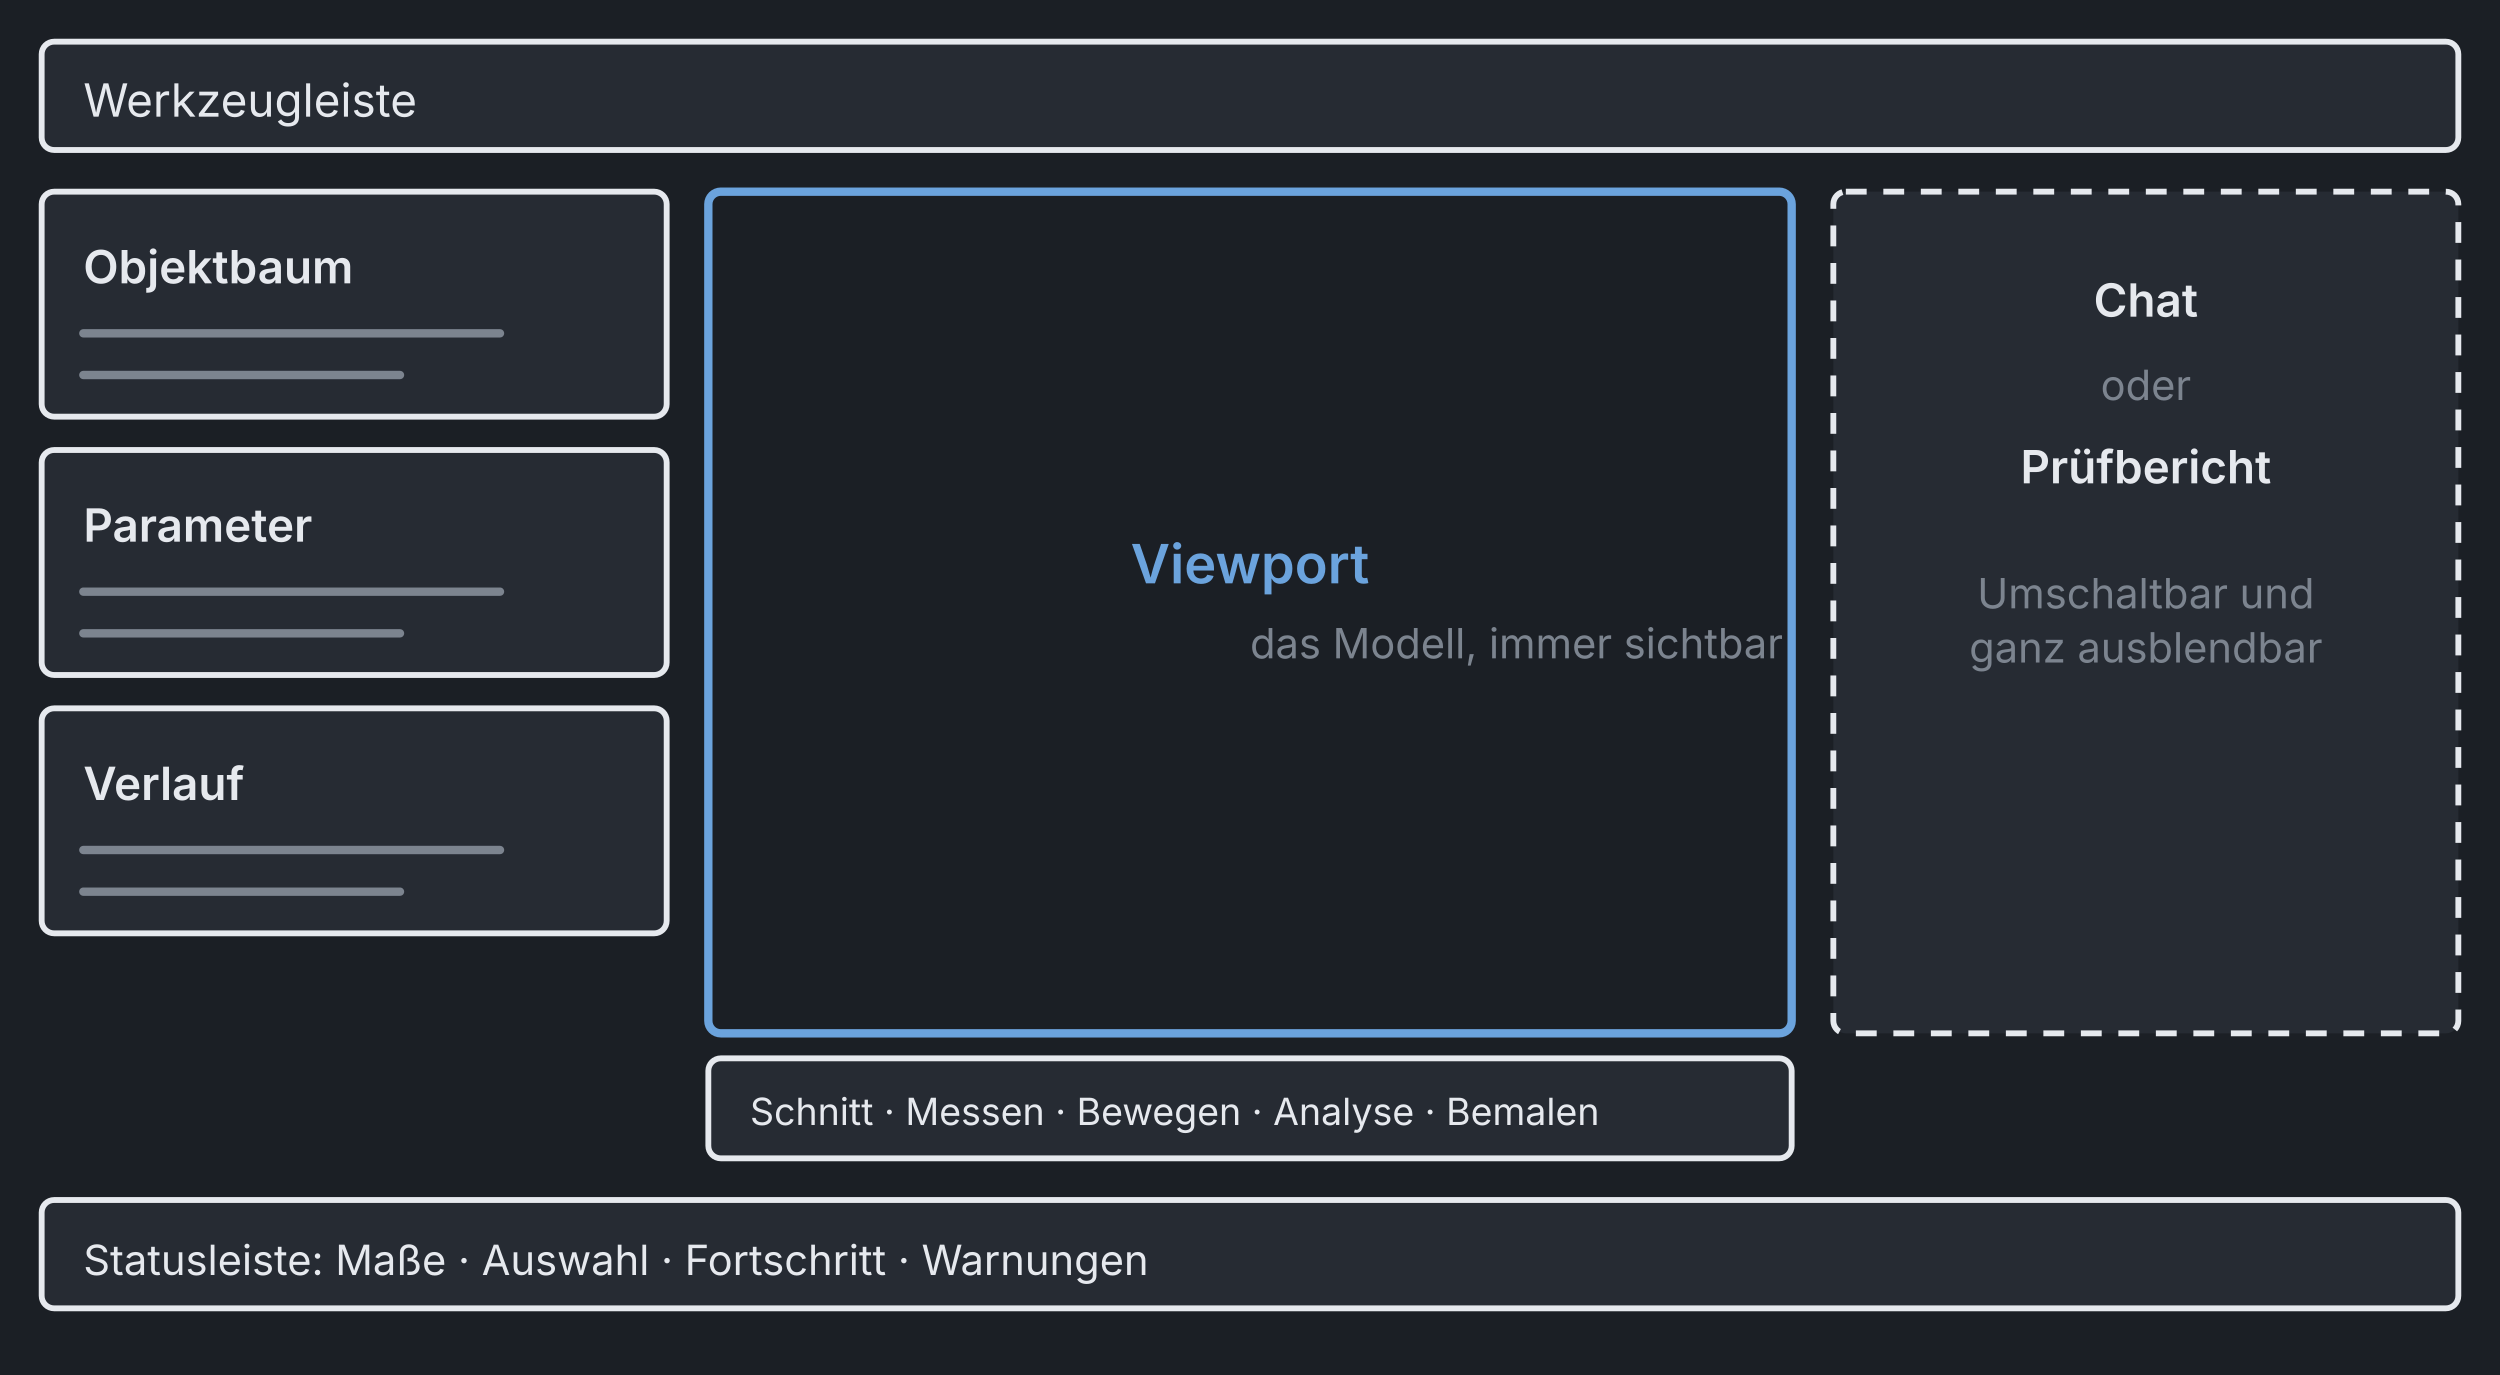
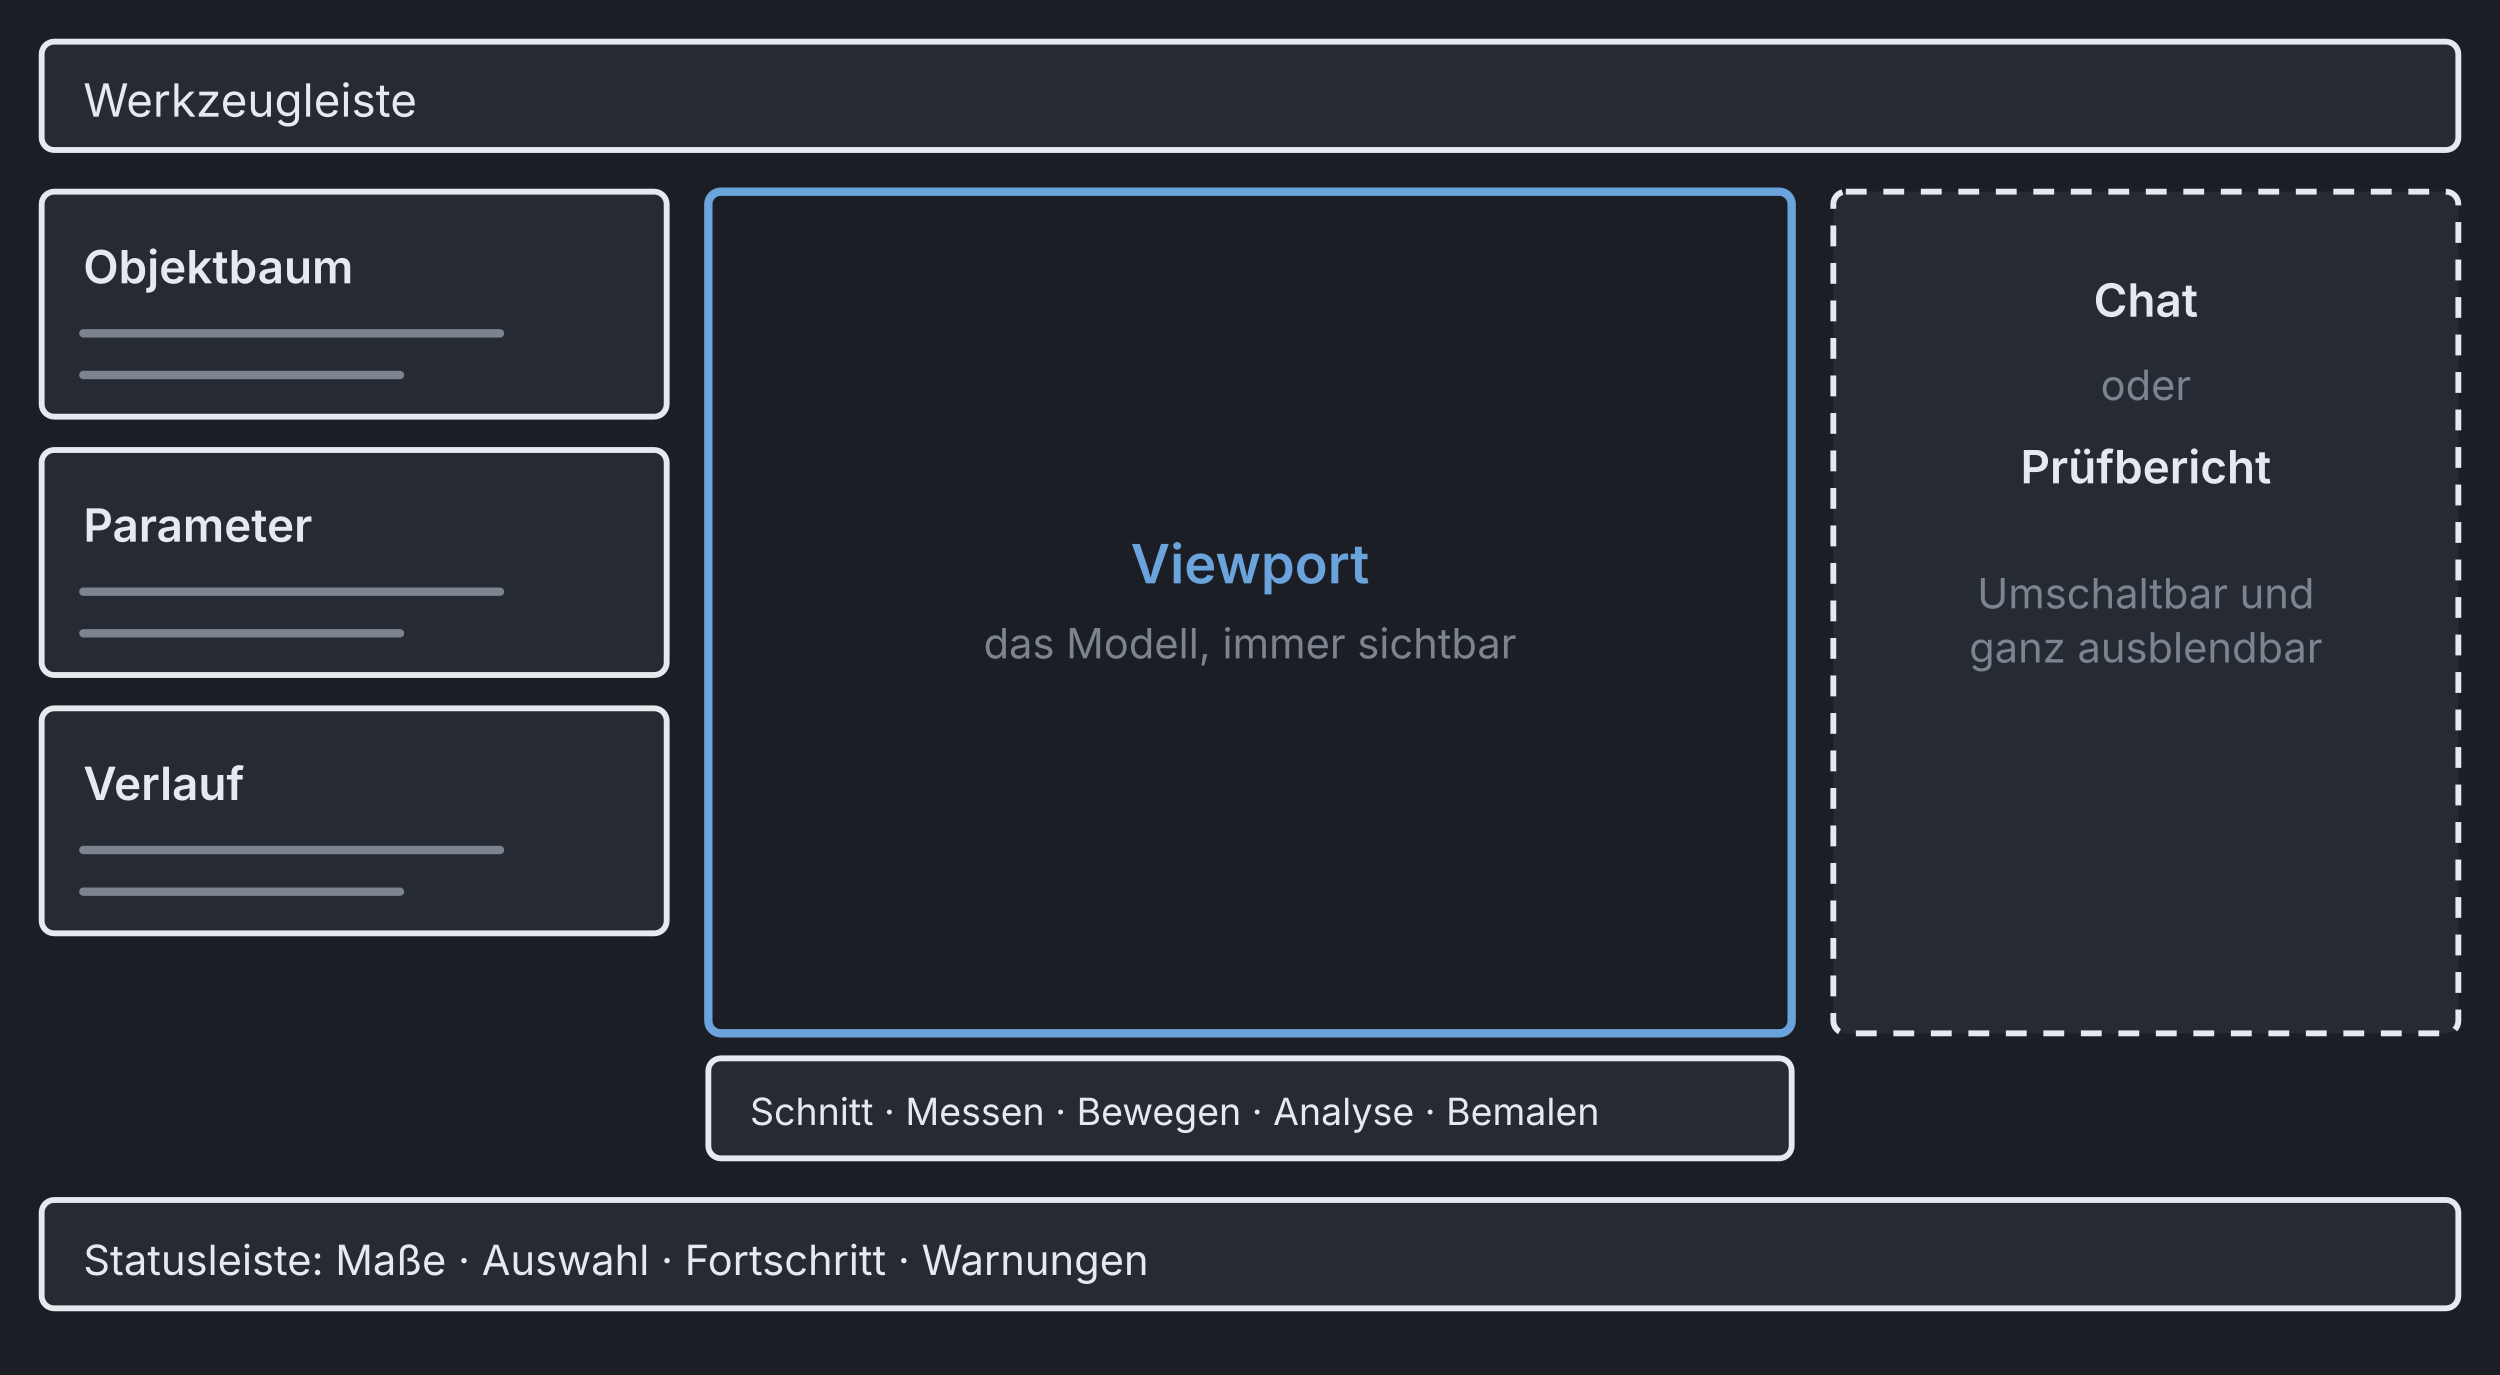
<svg xmlns="http://www.w3.org/2000/svg" viewBox="0 0 600 330" width="600" height="330">
  <rect x="0" y="0" width="600" height="330" fill="#1b1f25" />
  <rect x="10" y="10" width="580" height="26" rx="3" fill="#262b33" stroke="#e6e9ee" stroke-width="1.4" />
  <text x="20" y="28" fill="#e6e9ee" font-size="11" font-family="system-ui, -apple-system, Segoe UI, sans-serif" text-anchor="start">Werkzeugleiste</text>
  <rect x="10" y="46" width="150" height="54" rx="3" fill="#262b33" stroke="#e6e9ee" stroke-width="1.4" />
  <text x="20" y="68" fill="#e6e9ee" font-size="11" font-family="system-ui, -apple-system, Segoe UI, sans-serif" text-anchor="start" font-weight="600">Objektbaum</text>
  <line x1="20" y1="80" x2="120" y2="80" stroke="#7c848f" stroke-width="2" stroke-linecap="round" />
  <line x1="20" y1="90" x2="96" y2="90" stroke="#7c848f" stroke-width="2" stroke-linecap="round" />
  <rect x="10" y="108" width="150" height="54" rx="3" fill="#262b33" stroke="#e6e9ee" stroke-width="1.4" />
  <text x="20" y="130" fill="#e6e9ee" font-size="11" font-family="system-ui, -apple-system, Segoe UI, sans-serif" text-anchor="start" font-weight="600">Parameter</text>
  <line x1="20" y1="142" x2="120" y2="142" stroke="#7c848f" stroke-width="2" stroke-linecap="round" />
  <line x1="20" y1="152" x2="96" y2="152" stroke="#7c848f" stroke-width="2" stroke-linecap="round" />
  <rect x="10" y="170" width="150" height="54" rx="3" fill="#262b33" stroke="#e6e9ee" stroke-width="1.4" />
  <text x="20" y="192" fill="#e6e9ee" font-size="11" font-family="system-ui, -apple-system, Segoe UI, sans-serif" text-anchor="start" font-weight="600">Verlauf</text>
  <line x1="20" y1="204" x2="120" y2="204" stroke="#7c848f" stroke-width="2" stroke-linecap="round" />
  <line x1="20" y1="214" x2="96" y2="214" stroke="#7c848f" stroke-width="2" stroke-linecap="round" />
  <rect x="170" y="46" width="260" height="202" rx="3" fill="none" stroke="#6ba3dd" stroke-width="2" />
  <text x="300" y="140" fill="#6ba3dd" font-size="13" font-family="system-ui, -apple-system, Segoe UI, sans-serif" text-anchor="middle" font-weight="600">Viewport</text>
-   <text x="300" y="158" fill="#7c848f" font-size="10" font-family="system-ui, -apple-system, Segoe UI, sans-serif" text-anchor="start">das Modell, immer sichtbar</text>
+   <text x="300" y="158" fill="#7c848f" font-size="10" font-family="system-ui, -apple-system, Segoe UI, sans-serif" text-anchor="middle">das Modell, immer sichtbar</text>
  <rect x="440" y="46" width="150" height="202" rx="3" fill="#262b33" stroke="#e6e9ee" stroke-width="1.4" stroke-dasharray="5 4" />
  <text x="515" y="76" fill="#e6e9ee" font-size="11" font-family="system-ui, -apple-system, Segoe UI, sans-serif" text-anchor="middle" font-weight="600">Chat</text>
  <text x="515" y="96" fill="#7c848f" font-size="10" font-family="system-ui, -apple-system, Segoe UI, sans-serif" text-anchor="middle">oder</text>
  <text x="515" y="116" fill="#e6e9ee" font-size="11" font-family="system-ui, -apple-system, Segoe UI, sans-serif" text-anchor="middle" font-weight="600">Prüfbericht</text>
  <text x="515" y="146" fill="#7c848f" font-size="10" font-family="system-ui, -apple-system, Segoe UI, sans-serif" text-anchor="middle">Umschaltbar und</text>
  <text x="515" y="159" fill="#7c848f" font-size="10" font-family="system-ui, -apple-system, Segoe UI, sans-serif" text-anchor="middle">ganz ausblendbar</text>
  <rect x="170" y="254" width="260" height="24" rx="3" fill="#262b33" stroke="#e6e9ee" stroke-width="1.4" />
  <text x="180" y="270" fill="#e6e9ee" font-size="9" font-family="system-ui, -apple-system, Segoe UI, sans-serif" text-anchor="start">Schnitt · Messen · Bewegen · Analyse · Bemalen</text>
  <rect x="10" y="288" width="580" height="26" rx="3" fill="#262b33" stroke="#e6e9ee" stroke-width="1.4" />
  <text x="20" y="306" fill="#e6e9ee" font-size="10" font-family="system-ui, -apple-system, Segoe UI, sans-serif" text-anchor="start">Statusleiste: Maße · Auswahl · Fortschritt · Warnungen</text>
</svg>
